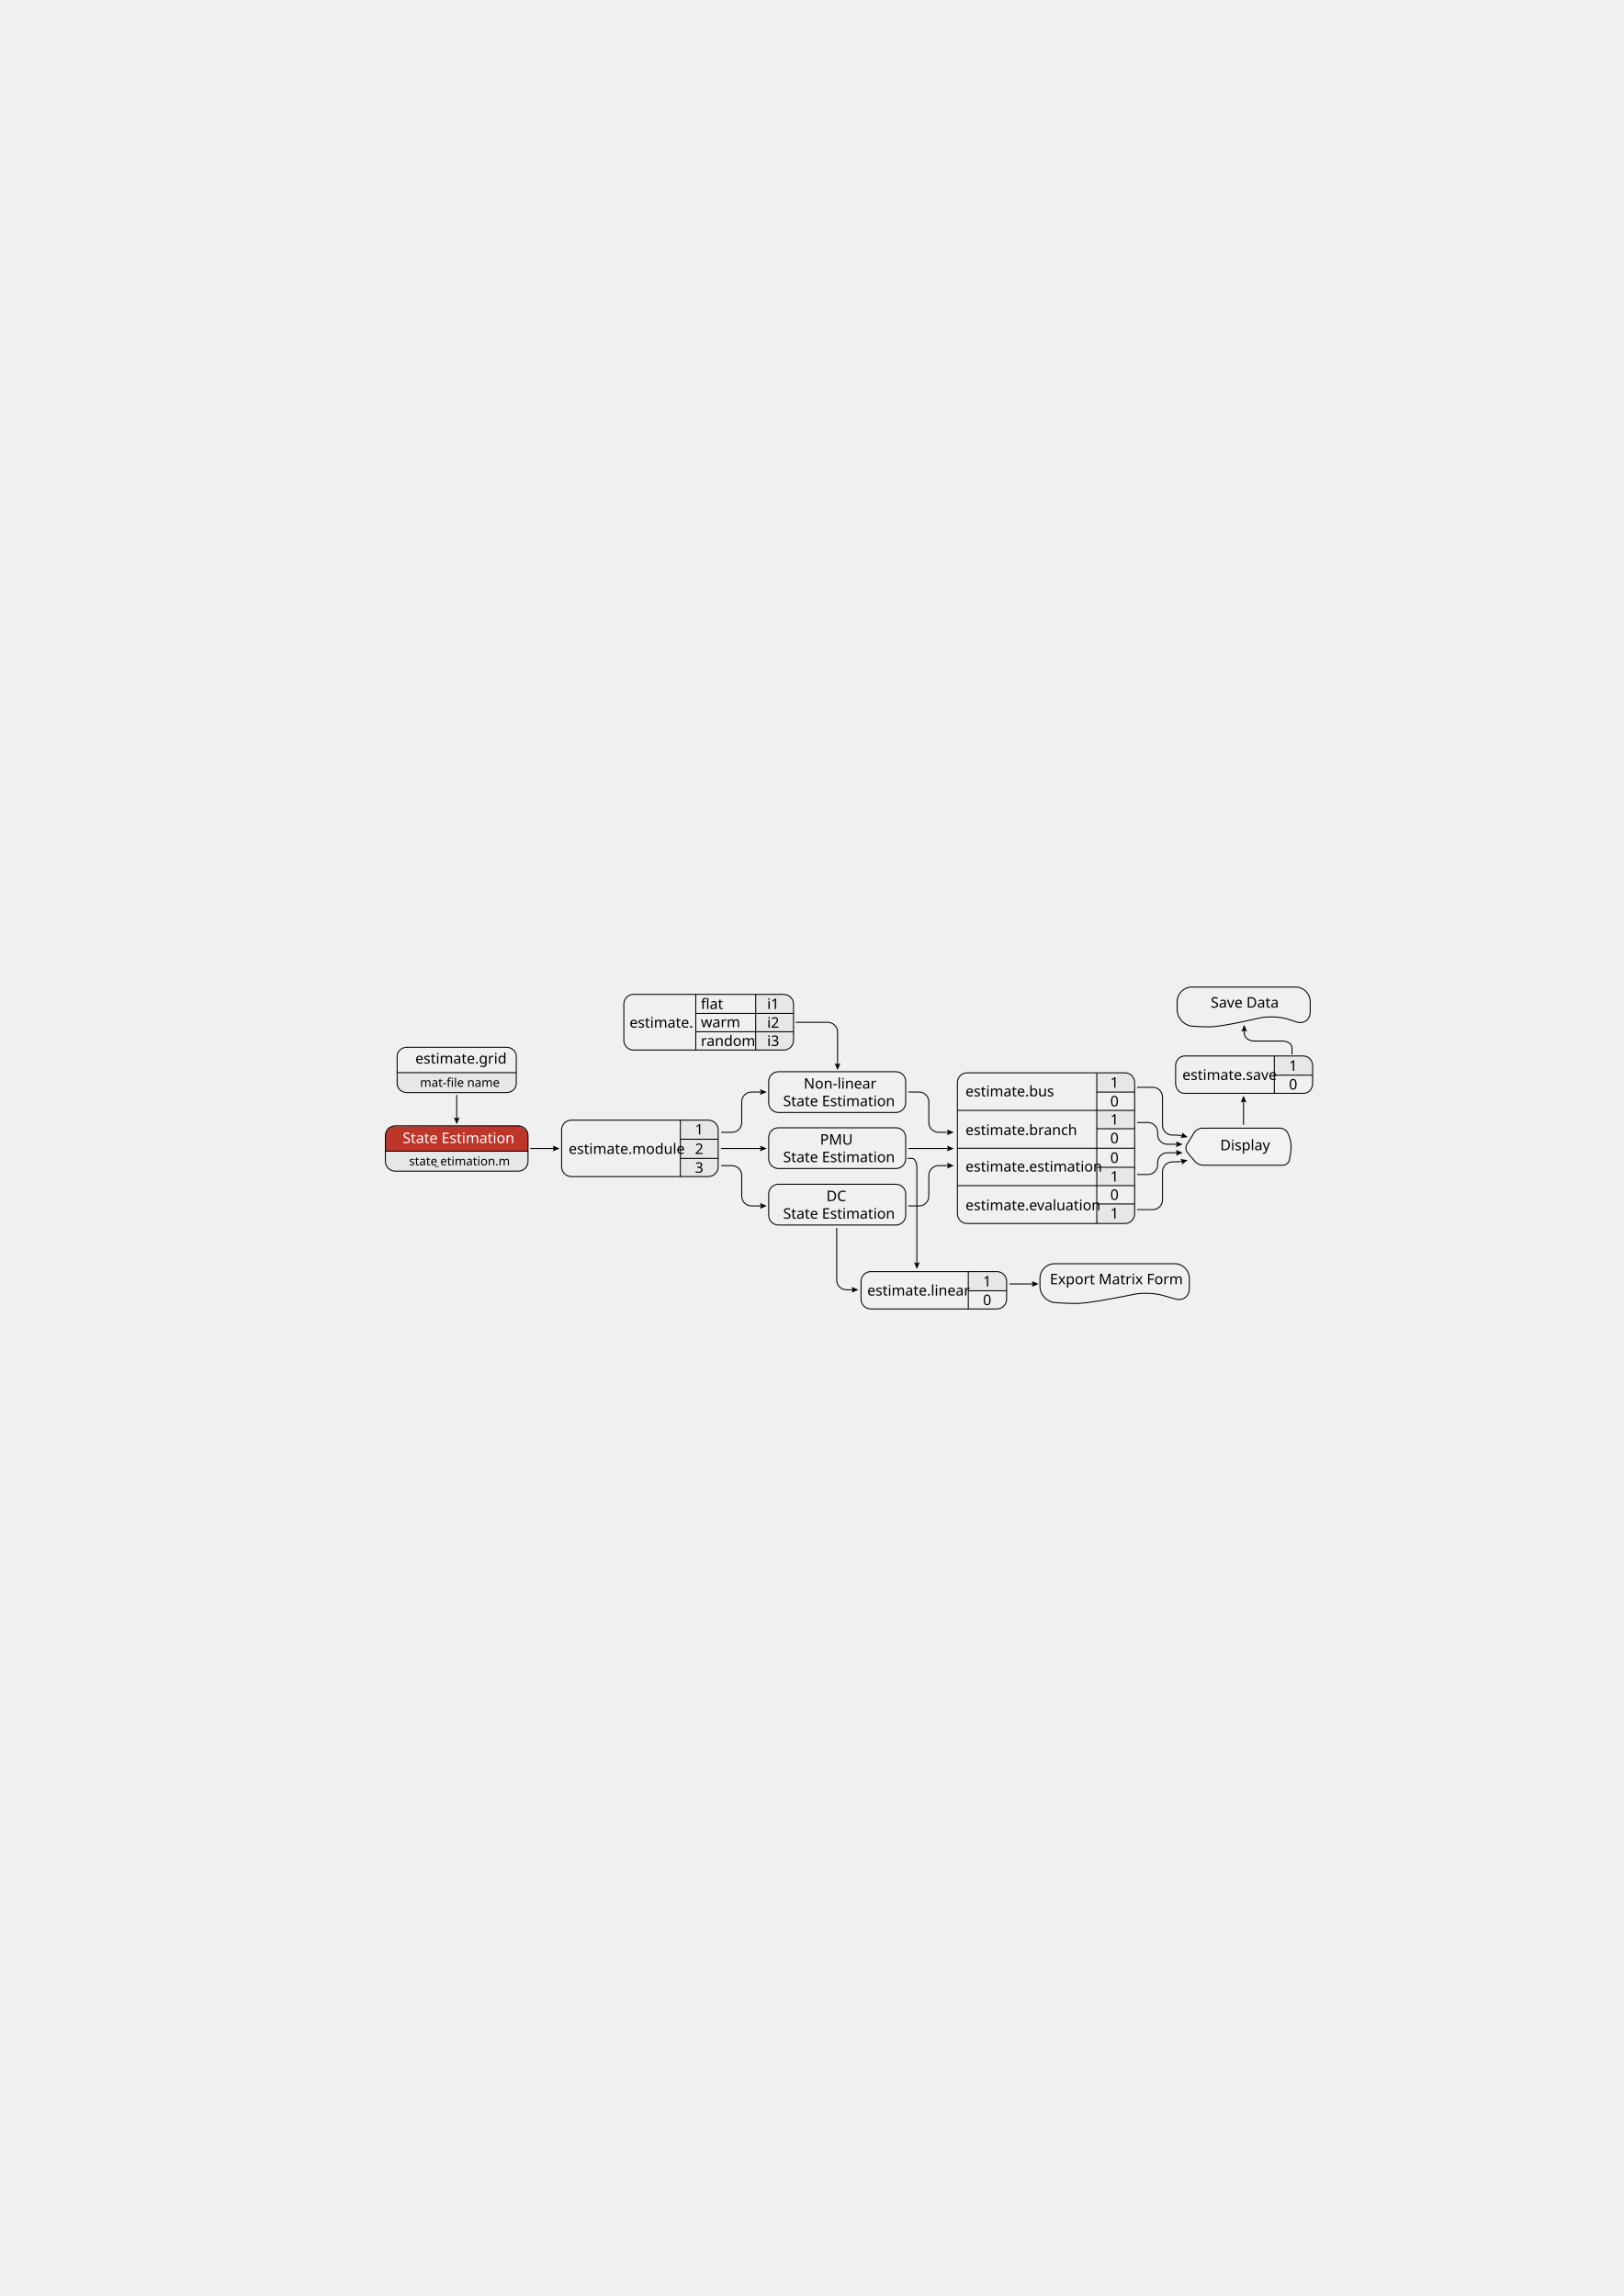
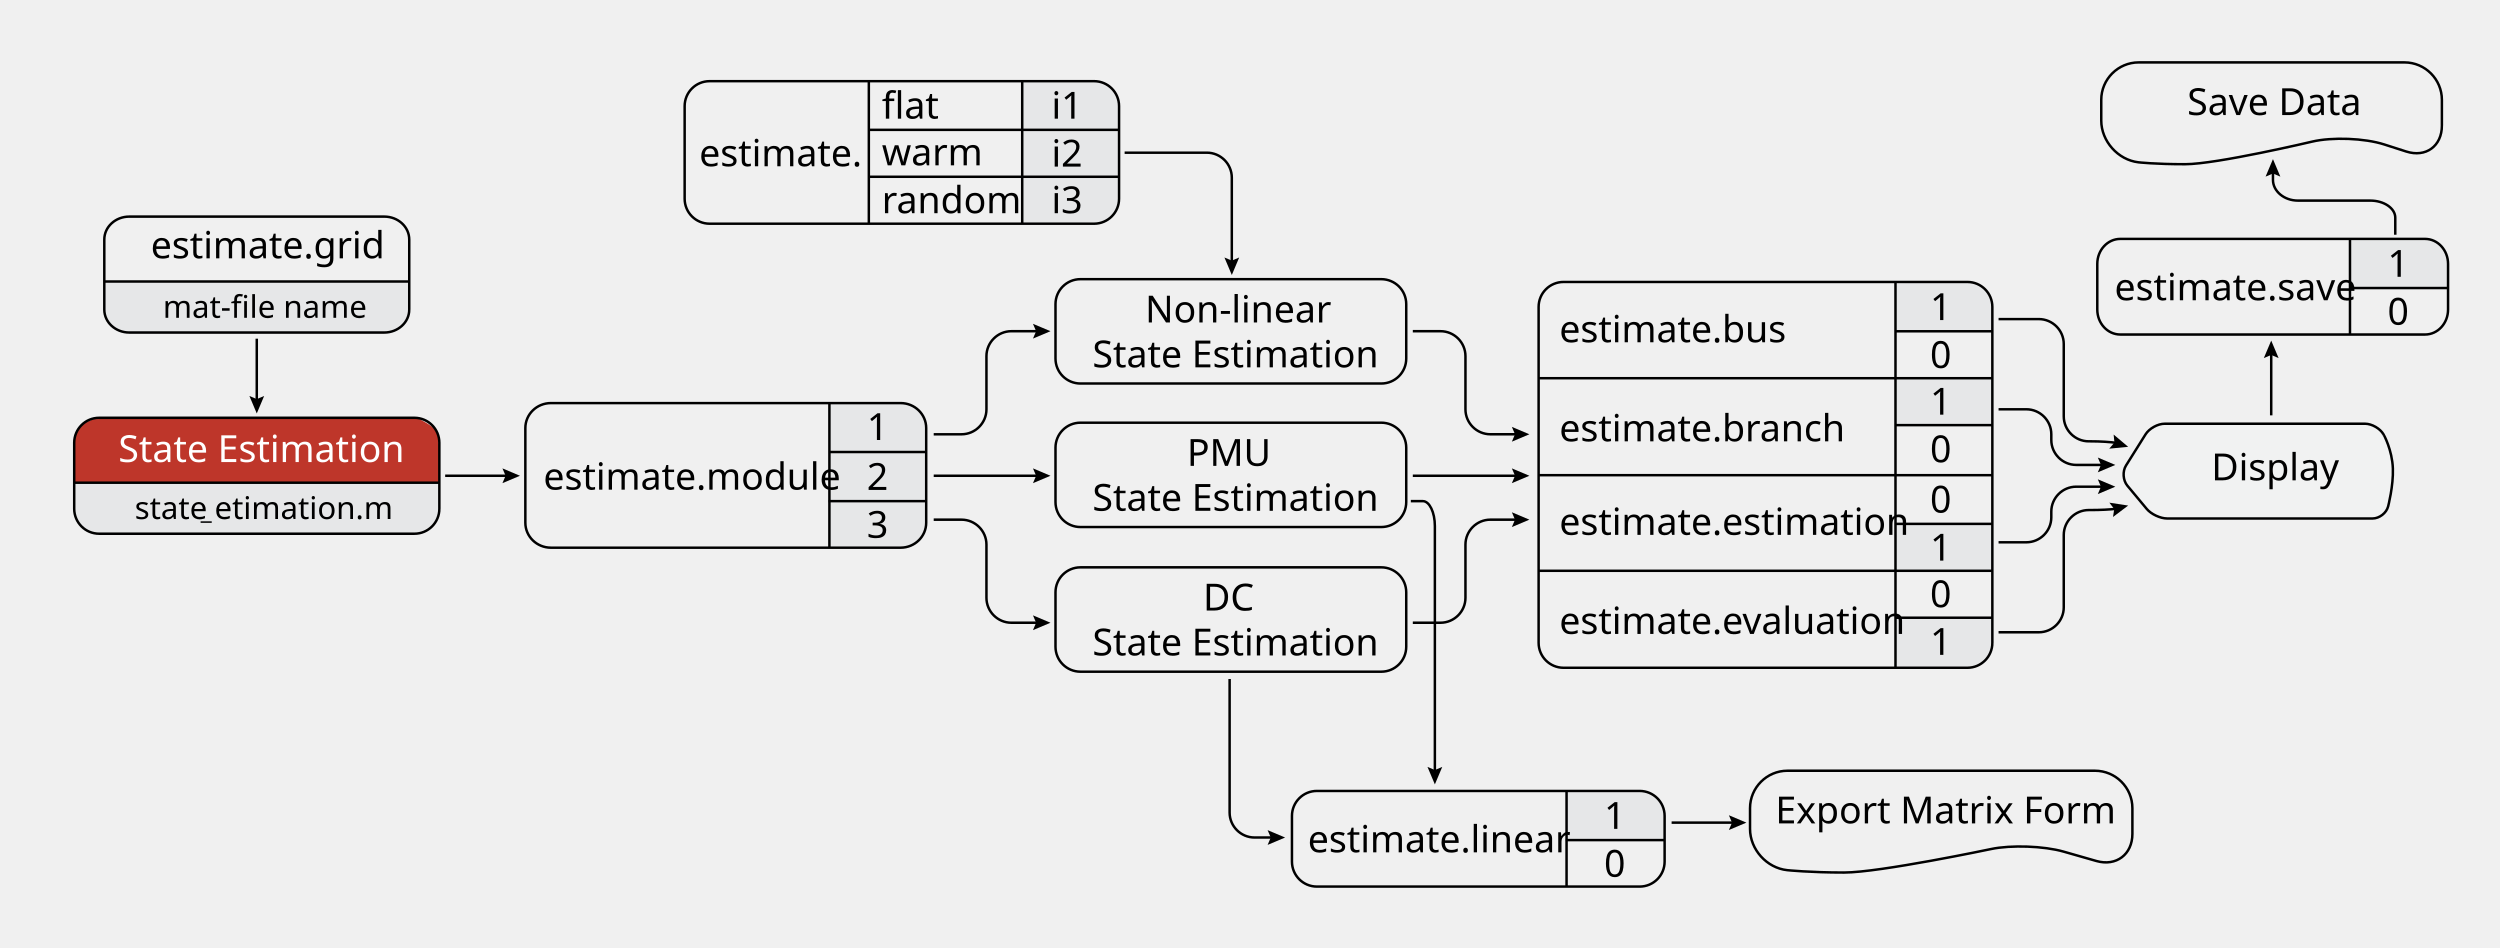
- <svg xmlns="http://www.w3.org/2000/svg" version="1.1" id="Layer_1" x="0px" y="0px" width="595.28px" height="841.89px" viewBox="0 0 595.28 841.89" enable-background="new 0 0 595.28 841.89" xml:space="preserve">
-   <path fill="#E6E7E8" d="M415.97,441.458h-13.869v7.13c0-0.001,3.189,0.106,6.607,0.111c5.306,0.01,4.539-0.421,6.111-0.949  c0.935-0.314,1.188-2.666,1.209-3.9C416.05,442.467,415.97,441.458,415.97,441.458z" />
-   <text transform="matrix(1 0 0 1 152.2554 389.9907)" font-family="'CMR10'" font-size="5.357">estimate.grid</text>
-   <path fill="#BE362A" d="M190.381,412.829l-46.271,0.179c0,0-1.614,0.54-1.913,0.961c-0.627,0.881-0.917,1.816-0.917,1.816v6.24  c0,0,32.685,0.131,52.314,0v-3.847c0,0-0.004-2.803-0.488-3.54C192.652,413.948,190.381,412.829,190.381,412.829z" />
-   <path fill="#E6E7E8" d="M190.157,429.43h-45.608l-2.49-1.271l-0.767-1.366v-4.661c0,0,32.67-0.105,52.29,0v4.84  c0,0-0.432,0.514-0.916,1.1C192.212,428.617,190.157,429.43,190.157,429.43z" />
-   <path fill="#FFFFFF" stroke="#000000" stroke-width="0.357" stroke-miterlimit="10" d="M141.292,422.123h52.29H141.292z" />
-   <text transform="matrix(1 0 0 1 147.6157 419.1646)" fill="#FFFFFF" font-family="'CMR10'" font-size="5.357">State Estimation</text>
-   <text transform="matrix(1 0 0 1 149.958 427.3242)">
+ <svg xmlns="http://www.w3.org/2000/svg" version="1.1" id="Layer_1" x="0px" y="0px" width="358px" height="135.667px" viewBox="0 0 358 135.667" enable-background="new 0 0 358 135.667" xml:space="preserve">
+   <path fill="#E6E7E8" d="M285.303,88.458h-13.869v7.13c0-0.001,3.189,0.106,6.607,0.111c5.306,0.01,4.539-0.421,6.111-0.949  c0.935-0.314,1.188-2.666,1.209-3.9C285.383,89.467,285.303,88.458,285.303,88.458z" />
+   <text transform="matrix(1 0 0 1 21.5884 36.9907)" font-family="'CMR10'" font-size="5.357">estimate.grid</text>
+   <path fill="#BE362A" d="M59.714,59.829l-46.271,0.179c0,0-1.614,0.54-1.913,0.961c-0.627,0.881-0.917,1.816-0.917,1.816v6.24  c0,0,32.685,0.131,52.314,0v-3.847c0,0-0.004-2.803-0.488-3.54C61.985,60.948,59.714,59.829,59.714,59.829z" />
+   <path fill="#E6E7E8" d="M59.49,76.43H13.882l-2.49-1.271l-0.767-1.366v-4.661c0,0,32.67-0.105,52.29,0v4.84  c0,0-0.432,0.514-0.916,1.1C61.545,75.617,59.49,76.43,59.49,76.43z" />
+   <path fill="#FFFFFF" stroke="#000000" stroke-width="0.357" stroke-miterlimit="10" d="M10.625,69.123h52.29H10.625z" />
+   <text transform="matrix(1 0 0 1 16.9487 66.1646)" fill="#FFFFFF" font-family="'CMR10'" font-size="5.357">State Estimation</text>
+   <text transform="matrix(1 0 0 1 19.291 74.3242)">
    <tspan x="0" y="0" font-family="'CMR10'" font-size="4.465">state</tspan>
    <tspan x="9.438" y="0" font-family="'ArialMT'" font-size="3.572">_</tspan>
    <tspan x="11.424" y="0" font-family="'CMR10'" font-size="4.465">etimation.m</tspan>
  </text>
  <g>
-     <line fill="#FFFFFF" x1="194.416" y1="421.129" x2="205.125" y2="421.129" />
-     <g>
-       <line fill="none" stroke="#000000" stroke-width="0.357" stroke-miterlimit="10" x1="194.416" y1="421.129" x2="203.42" y2="421.129" />
-       <g>
-         <polygon points="202.617,422.188 203.067,421.129 202.617,420.071 205.125,421.129    " />
-       </g>
-     </g>
-   </g>
-   <g>
-     <line fill="#FFFFFF" x1="167.437" y1="401.5" x2="167.437" y2="412.209" />
-     <g>
-       <line fill="none" stroke="#000000" stroke-width="0.357" stroke-miterlimit="10" x1="167.437" y1="401.5" x2="167.437" y2="410.504" />
-       <g>
-         <polygon points="166.379,409.701 167.437,410.151 168.495,409.701 167.437,412.209    " />
-       </g>
-     </g>
-   </g>
-   <path fill="#E6E7E8" d="M186.411,400.619h-38.087l-2.08-1.272l-0.641-1.365v-4.662c0,0,27.283-0.105,43.667,0v4.84  c0,0-0.36,0.514-0.765,1.098C188.127,399.807,186.411,400.619,186.411,400.619z" />
-   <path fill="#FFFFFF" stroke="#000000" stroke-width="0.357" stroke-miterlimit="10" d="M145.604,393.312h43.667H145.604z" />
-   <text transform="matrix(1 0 0 1 153.9956 398.5117)" font-family="'CMR10'" font-size="4.465">mat-file name</text>
-   <path fill="none" stroke="#000000" stroke-width="0.357" stroke-miterlimit="10" d="M189.271,397.337  c0,1.813-1.599,3.282-3.571,3.282h-36.524c-1.972,0-3.572-1.469-3.572-3.282v-10.038c0-1.813,1.6-3.282,3.572-3.282h36.524  c1.973,0,3.571,1.469,3.571,3.282V397.337z" />
-   <path fill="none" stroke="#000000" stroke-width="0.357" stroke-miterlimit="10" d="M193.583,425.858  c0,1.972-1.599,3.571-3.572,3.571h-45.146c-1.973,0-3.571-1.6-3.571-3.571V416.4c0-1.973,1.599-3.572,3.571-3.572h45.146  c1.973,0,3.572,1.599,3.572,3.572V425.858z" />
-   <path fill="#E6E7E8" d="M262.621,430.066c-0.412,0.693-2.172,1.363-2.172,1.363h-11.114v-20.566c0,0,6.72-0.335,11.367,0.024  c0.642,0.049,1.292,0.808,1.774,0.976c0.262,0.091,0.814,1.365,0.816,3.284c0.005,4.015,0.083,7.395,0.091,9.697  c0.006,1.807-0.172,1.807-0.143,3.006C263.26,428.646,263.216,429.064,262.621,430.066z" />
-   <line fill="#FFFFFF" stroke="#000000" stroke-width="0.357" stroke-miterlimit="10" x1="249.335" y1="424.762" x2="263.383" y2="424.762" />
-   <text transform="matrix(1 0 0 1 254.8027 423.1543)" font-family="'CMR10'" font-size="5.357">2</text>
-   <text transform="matrix(1 0 0 1 254.8027 430.0195)" font-family="'CMR10'" font-size="5.357">3</text>
-   <path fill="#FFFFFF" stroke="#000000" stroke-width="0.357" stroke-miterlimit="10" d="M249.438,410.713v20.716V410.713z" />
-   <text transform="matrix(1 0 0 1 208.4819 423.1182)" font-family="'CMR10'" font-size="5.357">estimate.module</text>
-   <line fill="#FFFFFF" stroke="#000000" stroke-width="0.357" stroke-miterlimit="10" x1="249.429" y1="417.728" x2="263.298" y2="417.728" />
-   <text transform="matrix(1 0 0 1 254.8027 416.0112)" font-family="'CMR10'" font-size="5.357">1</text>
-   <path fill="none" stroke="#000000" stroke-width="0.357" stroke-miterlimit="10" d="M263.298,427.857  c0,1.973-1.639,3.572-3.66,3.572h-50.082c-2.021,0-3.659-1.6-3.659-3.572v-13.564c0-1.973,1.638-3.571,3.659-3.571h50.082  c2.021,0,3.66,1.599,3.66,3.571V427.857z" />
-   <g>
-     <g>
-       <path fill="none" stroke="#000000" stroke-width="0.357" stroke-miterlimit="10" d="M279.391,400.428h-3.893    c-1.964,0-3.572,1.607-3.572,3.572v7.617c0,1.964-1.607,3.572-3.572,3.572h-3.98" />
-       <g>
-         <polygon points="278.588,399.37 279.038,400.428 278.588,401.486 281.096,400.428    " />
-       </g>
-     </g>
-   </g>
-   <g>
-     <g>
-       <path fill="none" stroke="#000000" stroke-width="0.357" stroke-miterlimit="10" d="M279.391,442.176h-3.893    c-1.964,0-3.572-1.607-3.572-3.571v-7.617c0-1.964-1.607-3.571-3.572-3.571h-3.98" />
-       <g>
-         <polygon points="278.588,441.117 279.038,442.176 278.588,443.234 281.096,442.176    " />
-       </g>
-     </g>
-   </g>
-   <text transform="matrix(1 0 0 1 294.6538 399.1768)">
+     <line fill="#FFFFFF" x1="63.749" y1="68.129" x2="74.458" y2="68.129" />
+     <g>
+       <line fill="none" stroke="#000000" stroke-width="0.357" stroke-miterlimit="10" x1="63.749" y1="68.129" x2="72.753" y2="68.129" />
+       <g>
+         <polygon points="71.95,69.188 72.4,68.129 71.95,67.071 74.458,68.129    " />
+       </g>
+     </g>
+   </g>
+   <g>
+     <line fill="#FFFFFF" x1="36.77" y1="48.5" x2="36.77" y2="59.209" />
+     <g>
+       <line fill="none" stroke="#000000" stroke-width="0.357" stroke-miterlimit="10" x1="36.77" y1="48.5" x2="36.77" y2="57.504" />
+       <g>
+         <polygon points="35.712,56.701 36.77,57.151 37.828,56.701 36.77,59.209    " />
+       </g>
+     </g>
+   </g>
+   <path fill="#E6E7E8" d="M55.744,47.619H17.657l-2.08-1.272l-0.641-1.365V40.32c0,0,27.283-0.105,43.667,0v4.84  c0,0-0.36,0.514-0.765,1.098C57.46,46.807,55.744,47.619,55.744,47.619z" />
+   <path fill="#FFFFFF" stroke="#000000" stroke-width="0.357" stroke-miterlimit="10" d="M14.937,40.312h43.667H14.937z" />
+   <text transform="matrix(1 0 0 1 23.3286 45.5117)" font-family="'CMR10'" font-size="4.465">mat-file name</text>
+   <path fill="none" stroke="#000000" stroke-width="0.357" stroke-miterlimit="10" d="M58.604,44.337  c0,1.813-1.599,3.282-3.571,3.282H18.508c-1.972,0-3.572-1.469-3.572-3.282V34.299c0-1.813,1.6-3.282,3.572-3.282h36.524  c1.973,0,3.571,1.469,3.571,3.282V44.337z" />
+   <path fill="none" stroke="#000000" stroke-width="0.357" stroke-miterlimit="10" d="M62.916,72.858  c0,1.972-1.599,3.571-3.572,3.571H14.197c-1.973,0-3.571-1.6-3.571-3.571V63.4c0-1.973,1.599-3.572,3.571-3.572h45.146  c1.973,0,3.572,1.599,3.572,3.572V72.858z" />
+   <path fill="#E6E7E8" d="M131.954,77.066c-0.412,0.693-2.172,1.363-2.172,1.363h-11.114V57.864c0,0,6.72-0.335,11.367,0.024  c0.642,0.049,1.292,0.808,1.774,0.976c0.262,0.091,0.814,1.365,0.816,3.284c0.005,4.015,0.083,7.395,0.091,9.697  c0.006,1.807-0.172,1.807-0.143,3.006C132.593,75.646,132.549,76.064,131.954,77.066z" />
+   <line fill="#FFFFFF" stroke="#000000" stroke-width="0.357" stroke-miterlimit="10" x1="118.668" y1="71.762" x2="132.716" y2="71.762" />
+   <text transform="matrix(1 0 0 1 124.1357 70.1543)" font-family="'CMR10'" font-size="5.357">2</text>
+   <text transform="matrix(1 0 0 1 124.1357 77.0195)" font-family="'CMR10'" font-size="5.357">3</text>
+   <path fill="#FFFFFF" stroke="#000000" stroke-width="0.357" stroke-miterlimit="10" d="M118.771,57.713V78.43V57.713z" />
+   <text transform="matrix(1 0 0 1 77.8149 70.1182)" font-family="'CMR10'" font-size="5.357">estimate.module</text>
+   <line fill="#FFFFFF" stroke="#000000" stroke-width="0.357" stroke-miterlimit="10" x1="118.762" y1="64.728" x2="132.631" y2="64.728" />
+   <text transform="matrix(1 0 0 1 124.1357 63.0112)" font-family="'CMR10'" font-size="5.357">1</text>
+   <path fill="none" stroke="#000000" stroke-width="0.357" stroke-miterlimit="10" d="M132.631,74.857  c0,1.973-1.639,3.572-3.66,3.572H78.889c-2.021,0-3.659-1.6-3.659-3.572V61.293c0-1.973,1.638-3.571,3.659-3.571h50.082  c2.021,0,3.66,1.599,3.66,3.571V74.857z" />
+   <g>
+     <g>
+       <path fill="none" stroke="#000000" stroke-width="0.357" stroke-miterlimit="10" d="M148.724,47.428h-3.893    c-1.964,0-3.572,1.607-3.572,3.572v7.617c0,1.964-1.607,3.572-3.572,3.572h-3.98" />
+       <g>
+         <polygon points="147.921,46.37 148.371,47.428 147.921,48.486 150.429,47.428    " />
+       </g>
+     </g>
+   </g>
+   <g>
+     <g>
+       <path fill="none" stroke="#000000" stroke-width="0.357" stroke-miterlimit="10" d="M148.724,89.176h-3.893    c-1.964,0-3.572-1.607-3.572-3.571v-7.617c0-1.964-1.607-3.571-3.572-3.571h-3.98" />
+       <g>
+         <polygon points="147.921,88.117 148.371,89.176 147.921,90.234 150.429,89.176    " />
+       </g>
+     </g>
+   </g>
+   <text transform="matrix(1 0 0 1 163.9868 46.1768)">
    <tspan x="0" y="0" font-family="'CMR10'" font-size="5.357">Non-linear</tspan>
    <tspan x="-7.548" y="6.429" font-family="'CMR10'" font-size="5.357">State Estimation</tspan>
  </text>
-   <path fill="none" stroke="#000000" stroke-width="0.357" stroke-miterlimit="10" d="M332.04,404.348  c0,1.973-1.599,3.572-3.571,3.572h-43.083c-1.973,0-3.572-1.599-3.572-3.572v-7.799c0-1.973,1.599-3.572,3.572-3.572h43.083  c1.973,0,3.571,1.599,3.571,3.572V404.348z" />
-   <text transform="matrix(1 0 0 1 300.6436 419.7139)">
+   <path fill="none" stroke="#000000" stroke-width="0.357" stroke-miterlimit="10" d="M201.373,51.348  c0,1.973-1.599,3.572-3.571,3.572h-43.083c-1.973,0-3.572-1.599-3.572-3.572v-7.799c0-1.973,1.599-3.572,3.572-3.572h43.083  c1.973,0,3.571,1.599,3.571,3.572V51.348z" />
+   <text transform="matrix(1 0 0 1 169.9766 66.7139)">
    <tspan x="0" y="0" font-family="'CMR10'" font-size="5.357">PMU</tspan>
    <tspan x="-13.538" y="6.429" font-family="'CMR10'" font-size="5.357">State Estimation</tspan>
  </text>
-   <path fill="none" stroke="#000000" stroke-width="0.357" stroke-miterlimit="10" d="M332.04,424.9c0,1.973-1.599,3.572-3.571,3.572  h-43.083c-1.973,0-3.572-1.6-3.572-3.572v-7.799c0-1.973,1.599-3.572,3.572-3.572h43.083c1.973,0,3.571,1.599,3.571,3.572V424.9z" />
-   <text transform="matrix(1 0 0 1 302.9492 440.4297)">
+   <path fill="none" stroke="#000000" stroke-width="0.357" stroke-miterlimit="10" d="M201.373,71.9c0,1.973-1.599,3.572-3.571,3.572  h-43.083c-1.973,0-3.572-1.6-3.572-3.572v-7.799c0-1.973,1.599-3.572,3.572-3.572h43.083c1.973,0,3.571,1.599,3.571,3.572V71.9z" />
+   <text transform="matrix(1 0 0 1 172.2827 87.4297)">
    <tspan x="0" y="0" font-family="'CMR10'" font-size="5.357">DC</tspan>
    <tspan x="-15.844" y="6.429" font-family="'CMR10'" font-size="5.357">State Estimation</tspan>
  </text>
-   <path fill="none" stroke="#000000" stroke-width="0.357" stroke-miterlimit="10" d="M332.04,445.615  c0,1.973-1.599,3.571-3.571,3.571h-43.083c-1.973,0-3.572-1.599-3.572-3.571v-7.801c0-1.973,1.599-3.571,3.572-3.571h43.083  c1.973,0,3.571,1.599,3.571,3.571V445.615z" />
-   <g>
-     <line fill="#FFFFFF" x1="264.375" y1="421.129" x2="281.097" y2="421.129" />
-     <g>
-       <line fill="none" stroke="#000000" stroke-width="0.357" stroke-miterlimit="10" x1="264.375" y1="421.129" x2="279.392" y2="421.129" />
-       <g>
-         <polygon points="278.589,422.188 279.039,421.129 278.589,420.071 281.097,421.129    " />
-       </g>
-     </g>
-   </g>
-   <g>
-     <text transform="matrix(1 0 0 1 256.9434 369.9893)" font-family="'CMR10'" font-size="5.357">flat</text>
-     <text transform="matrix(1 0 0 1 256.9429 376.6763)" font-family="'CMR10'" font-size="5.357">warm</text>
-     <text transform="matrix(1 0 0 1 256.9424 383.5342)" font-family="'CMR10'" font-size="5.357">random</text>
-     <path fill="#FFFFFF" stroke="#000000" stroke-width="0.357" stroke-miterlimit="10" d="M255.084,364.624v20.41V364.624z" />
-     <text transform="matrix(1 0 0 1 230.793 376.8101)" font-family="'CMR10'" font-size="5.357">estimate.</text>
-     <path fill="#E6E7E8" d="M290.404,383.303l-1.721,1.471l-5.141,0.26l-6.495,0.071v-20.483c0,0,3.208,0.044,6.495,0.076   c2.795,0.027,5.467-0.281,6.448,1.129c0.235,0.338,0.91,1.305,0.915,2.602c0.012,3.165,0.056,7.159,0.07,9.649   C290.995,382.141,290.404,383.303,290.404,383.303z" />
-     <path fill="#FFFFFF" stroke="#000000" stroke-width="0.357" stroke-miterlimit="10" d="M277.047,364.643v20.391V364.643z" />
-     <line fill="#FFFFFF" stroke="#000000" stroke-width="0.357" stroke-miterlimit="10" x1="255.083" y1="378.314" x2="290.916" y2="378.314" />
-     <line fill="#FFFFFF" stroke="#000000" stroke-width="0.357" stroke-miterlimit="10" x1="255.083" y1="371.594" x2="290.916" y2="371.594" />
-     <text transform="matrix(1 0 0 1 281.2441 369.9893)" font-family="'CMR10'" font-size="5.357">i1</text>
-     <text transform="matrix(1 0 0 1 281.2441 376.854)" font-family="'CMR10'" font-size="5.357">i2</text>
-     <text transform="matrix(1 0 0 1 281.2441 383.5342)" font-family="'CMR10'" font-size="5.357">i3</text>
-     <path fill="none" stroke="#000000" stroke-width="0.357" stroke-miterlimit="10" d="M290.916,381.462   c0,1.973-1.599,3.572-3.571,3.572h-55.066c-1.972,0-3.571-1.599-3.571-3.572v-13.269c0-1.972,1.599-3.571,3.571-3.571h55.066   c1.972,0,3.571,1.599,3.571,3.571V381.462z" />
-   </g>
-   <g>
-     <g>
-       <path fill="none" stroke="#000000" stroke-width="0.357" stroke-miterlimit="10" d="M291.714,374.864h11.776    c1.965,0,3.572,1.607,3.572,3.572v12.237" />
-       <g>
-         <polygon points="306.004,389.871 307.063,390.32 308.12,389.871 307.063,392.379    " />
-       </g>
-     </g>
-   </g>
-   <g>
-     <g>
-       <path fill="none" stroke="#000000" stroke-width="0.357" stroke-miterlimit="10" d="M347.969,415.188h-3.878    c-1.964,0-3.571-1.607-3.571-3.572V404c0-1.964-1.607-3.572-3.571-3.572h-3.968" />
-       <g>
-         <polygon points="347.167,414.13 347.616,415.188 347.167,416.247 349.675,415.188    " />
-       </g>
-     </g>
-   </g>
-   <g>
-     <g>
-       <path fill="none" stroke="#000000" stroke-width="0.357" stroke-miterlimit="10" d="M347.969,427.416h-3.878    c-1.964,0-3.571,1.607-3.571,3.571v7.617c0,1.964-1.607,3.571-3.571,3.571h-3.968" />
-       <g>
-         <polygon points="347.167,426.357 347.616,427.416 347.167,428.475 349.675,427.416    " />
-       </g>
-     </g>
-   </g>
-   <g>
-     <line fill="#FFFFFF" x1="332.981" y1="421.129" x2="349.675" y2="421.129" />
-     <g>
-       <line fill="none" stroke="#000000" stroke-width="0.357" stroke-miterlimit="10" x1="332.981" y1="421.129" x2="347.969" y2="421.129" />
-       <g>
-         <polygon points="347.167,422.188 347.616,421.129 347.167,420.071 349.675,421.129    " />
-       </g>
-     </g>
-   </g>
-   <path fill="#E6E7E8" d="M415.972,407.159h-13.871v6.772c0,0,3.469,0.066,7.053,0c1.904-0.036,6.809-0.053,6.809-0.053  s0.047-3.094,0.066-4.328C416.05,408.168,415.972,407.159,415.972,407.159z" />
-   <path fill="#E6E7E8" d="M415.97,400.439h-13.869v-6.772c0,0,3.189-0.285,6.607-0.291c5.306-0.009,4.182,0.243,5.754,0.771  c0.936,0.314,1.546,2.667,1.566,3.901C416.05,399.429,415.97,400.439,415.97,400.439z" />
-   <path fill="#FFFFFF" stroke="#000000" stroke-width="0.357" stroke-miterlimit="10" d="M402.101,393.487v27.559V393.487z" />
-   <line fill="#FFFFFF" stroke="#000000" stroke-width="0.357" stroke-miterlimit="10" x1="350.997" y1="407.159" x2="415.97" y2="407.159" />
-   <line fill="#FFFFFF" stroke="#000000" stroke-width="0.357" stroke-miterlimit="10" x1="402.101" y1="400.439" x2="415.97" y2="400.439" />
-   <line fill="none" stroke="#000000" stroke-width="0.357" stroke-miterlimit="10" x1="402.101" y1="413.878" x2="415.97" y2="413.878" />
-   <text transform="matrix(1 0 0 1 353.9629 416.1982)" font-family="'CMR10'" font-size="5.357">estimate.branch</text>
-   <text transform="matrix(1 0 0 1 353.9629 402.0137)" font-family="'CMR10'" font-size="5.357">estimate.bus</text>
-   <text transform="matrix(1 0 0 1 407.0508 398.834)" font-family="'CMR10'" font-size="5.357">1</text>
-   <text transform="matrix(1 0 0 1 407.0508 405.6997)" font-family="'CMR10'" font-size="5.357">0</text>
-   <text transform="matrix(1 0 0 1 407.0508 412.3794)" font-family="'CMR10'" font-size="5.357">1</text>
-   <text transform="matrix(1 0 0 1 407.0508 419.2026)" font-family="'CMR10'" font-size="5.357">0</text>
-   <path fill="#E6E7E8" d="M415.97,434.809h-13.869v-6.971h13.869c0,0,0.038,3.346,0.059,4.58  C416.05,433.801,415.97,434.809,415.97,434.809z" />
-   <path fill="#FFFFFF" stroke="#000000" stroke-width="0.357" stroke-miterlimit="10" d="M402.101,421.046v27.579V421.046z" />
-   <line fill="#FFFFFF" stroke="#000000" stroke-width="0.357" stroke-miterlimit="10" x1="350.997" y1="434.738" x2="415.97" y2="434.738" />
-   <line fill="#FFFFFF" stroke="#000000" stroke-width="0.357" stroke-miterlimit="10" x1="402.101" y1="428.02" x2="415.97" y2="428.02" />
-   <line fill="none" stroke="#000000" stroke-width="0.357" stroke-miterlimit="10" x1="402.101" y1="441.458" x2="415.97" y2="441.458" />
-   <text transform="matrix(1 0 0 1 353.9619 443.7773)" font-family="'CMR10'" font-size="5.357">estimate.evaluation</text>
-   <text transform="matrix(1 0 0 1 353.9619 429.5938)" font-family="'CMR10'" font-size="5.357">estimate.estimation</text>
-   <text transform="matrix(1 0 0 1 407.0508 426.4141)" font-family="'CMR10'" font-size="5.357">0</text>
-   <text transform="matrix(1 0 0 1 407.0508 433.2793)" font-family="'CMR10'" font-size="5.357">1</text>
-   <text transform="matrix(1 0 0 1 407.0508 439.959)" font-family="'CMR10'" font-size="5.357">0</text>
-   <text transform="matrix(1 0 0 1 407.0508 446.7813)" font-family="'CMR10'" font-size="5.357">1</text>
-   <line fill="#FFFFFF" stroke="#000000" stroke-width="0.357" stroke-miterlimit="10" x1="350.997" y1="421.046" x2="415.97" y2="421.046" />
-   <g>
-     <path fill="none" stroke="#000000" stroke-width="0.357" stroke-miterlimit="10" d="M480.347,370.979   c0,2.947-2.296,4.621-5.102,3.721l-3.164-1.016c-2.806-0.9-7.447-1.082-10.315-0.404c0,0-13.669,3.233-18.192,3.235   c-4.333,0.001-6.687-0.273-6.687-0.273c-2.927-0.341-5.321-3.031-5.321-5.978v-2.971c0-2.947,2.411-5.357,5.357-5.357h38.066   c2.946,0,5.357,2.411,5.357,5.357V370.979z" />
-   </g>
-   <g>
-     <path fill="#F1F2F2" d="M473.327,420.103c0.091,2.446-0.68,5.416-0.68,5.416c-0.246,0.95-1.252,1.729-2.234,1.729h-29.406   c-0.982,0-2.301-0.617-2.93-1.372l-2.772-3.328c-0.629-0.755-0.717-2.053-0.194-2.885l2.805-4.473   c0.522-0.832,1.753-1.513,2.735-1.513h28.69c0.982,0,2.182,0.7,2.665,1.555C472.006,415.231,473.229,417.396,473.327,420.103z" />
-     <path fill="none" stroke="#000000" stroke-width="0.357" stroke-miterlimit="10" d="M473.327,420.103   c0.091,2.446-0.68,5.416-0.68,5.416c-0.246,0.95-1.252,1.729-2.234,1.729h-29.406c-0.982,0-2.301-0.617-2.93-1.372l-2.772-3.328   c-0.629-0.755-0.717-2.053-0.194-2.885l2.805-4.473c0.522-0.832,1.753-1.513,2.735-1.513h28.69c0.982,0,2.182,0.7,2.665,1.555   C472.006,415.231,473.229,417.396,473.327,420.103z" />
-   </g>
-   <g>
-     <g>
-       <path fill="none" stroke="#000000" stroke-width="0.357" stroke-miterlimit="10" d="M431.877,419.577h-3.893    c-1.964,0-3.571-1.607-3.571-3.572v-0.822c0-1.964-1.607-3.572-3.571-3.572h-3.98" />
-       <g>
-         <polygon points="431.075,418.519 431.524,419.577 431.075,420.635 433.583,419.577    " />
-       </g>
-     </g>
-   </g>
-   <g>
-     <g>
-       <path fill="none" stroke="#000000" stroke-width="0.357" stroke-miterlimit="10" d="M431.877,422.693h-3.893    c-1.964,0-3.571,1.607-3.571,3.571v0.821c0,1.964-1.607,3.571-3.571,3.571h-3.98" />
-       <g>
-         <polygon points="431.075,421.635 431.524,422.693 431.075,423.752 433.583,422.693    " />
-       </g>
-     </g>
-   </g>
-   <text transform="matrix(1 0 0 1 447.3379 421.7837)" font-family="'CMR10'" font-size="5.357">Display</text>
-   <path fill="#E6E7E8" d="M479.235,387.557c-0.411-0.223-0.683-0.111-0.683-0.111h-11.471v6.613c0,0,7.257,0.108,11.902-0.008  c0.644-0.016,1.761,0.106,2.243,0.052c0.262-0.029-0.182-0.808-0.01-1.422c0.272-0.968-0.249-2.291-0.241-3.031  c0.007-0.581-0.357-0.997-0.696-1.318C480.022,388.09,479.831,387.879,479.235,387.557z" />
-   <line fill="#FFFFFF" stroke="#000000" stroke-width="0.357" stroke-miterlimit="10" x1="467.082" y1="394.246" x2="481.228" y2="394.246" />
-   <text transform="matrix(1 0 0 1 472.5566 392.6411)" font-family="'CMR10'" font-size="5.357">1</text>
-   <text transform="matrix(1 0 0 1 472.5566 399.5068)" font-family="'CMR10'" font-size="5.357">0</text>
-   <path fill="#FFFFFF" stroke="#000000" stroke-width="0.357" stroke-miterlimit="10" d="M467.185,387.209v13.694V387.209z" />
-   <text transform="matrix(1 0 0 1 433.4658 395.9976)" font-family="'CMR10'" font-size="5.357">estimate.save</text>
-   <path fill="none" stroke="#000000" stroke-width="0.357" stroke-miterlimit="10" d="M481.228,397.332  c0,1.973-1.473,3.572-3.291,3.572h-43.648c-1.817,0-3.291-1.599-3.291-3.572v-6.548c0-1.972,1.474-3.572,3.291-3.572h43.648  c1.818,0,3.291,1.6,3.291,3.572V397.332z" />
-   <g>
-     <line fill="#FFFFFF" x1="455.905" y1="412.479" x2="455.905" y2="401.77" />
-     <g>
-       <line fill="none" stroke="#000000" stroke-width="0.357" stroke-miterlimit="10" x1="455.905" y1="412.479" x2="455.905" y2="403.475" />
-       <g>
-         <polygon points="456.964,404.278 455.905,403.828 454.847,404.278 455.905,401.77    " />
-       </g>
-     </g>
-   </g>
-   <text transform="matrix(1 0 0 1 443.877 369.4761)" font-family="'CMR10'" font-size="5.357">Save Data</text>
-   <g>
-     <g>
-       <path fill="none" stroke="#000000" stroke-width="0.357" stroke-miterlimit="10" d="M456.155,377.491c0,0.384,0,0.813,0,1.265    c0,1.633,1.607,2.97,3.571,2.97l10.373,0c1.964,0,3.571,1.101,3.571,2.446c0,1.345,0,2.445,0,2.445" />
-       <g>
-         <polygon points="455.097,378.294 456.155,377.845 457.214,378.294 456.155,375.786    " />
-       </g>
-     </g>
-   </g>
-   <g>
-     <g>
-       <path fill="none" stroke="#000000" stroke-width="0.357" stroke-miterlimit="10" d="M416.861,398.693h5.765    c1.964,0,3.571,1.607,3.571,3.572v10.36c0,1.964,1.607,3.572,3.571,3.572h0.243c1.444,0,2.919,0.096,3.799,0.232" />
-       <g>
-         <polygon points="432.712,417.25 433.455,416.373 433.34,415.229 435.421,416.983    " />
-       </g>
-     </g>
-   </g>
-   <g>
-     <g>
-       <path fill="none" stroke="#000000" stroke-width="0.357" stroke-miterlimit="10" d="M416.861,443.542h5.765    c1.964,0,3.571-1.607,3.571-3.571v-10.36c0-1.964,1.607-3.571,3.571-3.571h0.243c1.428,0,2.886-0.076,3.77-0.187" />
-       <g>
-         <polygon points="433.248,427.034 433.425,425.898 432.729,424.982 435.421,425.395    " />
-       </g>
-     </g>
-   </g>
-   <path fill="none" stroke="#000000" stroke-width="0.357" stroke-miterlimit="10" d="M415.973,445.054  c0,1.974-1.599,3.571-3.571,3.571h-57.834c-1.972,0-3.57-1.598-3.57-3.571v-48.107c0-1.972,1.599-3.571,3.57-3.571h57.834  c1.973,0,3.571,1.599,3.571,3.571V445.054z" />
-   <g>
-     <g>
-       <path fill="none" stroke="#000000" stroke-width="0.357" stroke-miterlimit="10" d="M336.14,463.62v-35.287    c0-1.964-0.774-3.571-1.721-3.571c-0.947,0-1.722,0-1.722,0" />
-       <g>
-         <polygon points="337.198,462.818 336.14,463.268 335.081,462.818 336.14,465.326    " />
-       </g>
-     </g>
-   </g>
-   <g>
-     <g>
-       <path fill="none" stroke="#000000" stroke-width="0.357" stroke-miterlimit="10" d="M306.748,450.234v19.127    c0,1.964,1.607,3.571,3.572,3.571h2.671" />
-       <g>
-         <polygon points="312.189,473.99 312.639,472.933 312.189,471.875 314.697,472.933    " />
-       </g>
-     </g>
-   </g>
-   <path fill="#E6E7E8" d="M367.048,466.611c-0.41-0.223-0.682-0.111-0.682-0.111h-11.471v6.613c0,0,7.256,0.107,11.902-0.008  c0.643-0.016,1.761,0.105,2.242,0.053c0.262-0.029-0.182-0.809-0.009-1.424c0.272-0.967-0.249-2.29-0.241-3.03  c0.006-0.581-0.357-0.997-0.697-1.317C367.836,467.145,367.645,466.934,367.048,466.611z" />
-   <line fill="#FFFFFF" stroke="#000000" stroke-width="0.357" stroke-miterlimit="10" x1="354.896" y1="473.301" x2="369.04" y2="473.301" />
-   <text transform="matrix(1 0 0 1 360.3701 471.6953)" font-family="'CMR10'" font-size="5.357">1</text>
-   <text transform="matrix(1 0 0 1 360.3701 478.5605)" font-family="'CMR10'" font-size="5.357">0</text>
-   <path fill="#FFFFFF" stroke="#000000" stroke-width="0.357" stroke-miterlimit="10" d="M354.998,466.264v13.695V466.264z" />
-   <text transform="matrix(1 0 0 1 317.9434 475.0518)" font-family="'CMR10'" font-size="5.357">estimate.linear</text>
-   <path fill="none" stroke="#000000" stroke-width="0.357" stroke-miterlimit="10" d="M369.04,476.386c0,1.974-1.6,3.573-3.572,3.573  h-46.223c-1.972,0-3.57-1.6-3.57-3.573v-6.55c0-1.973,1.599-3.572,3.57-3.572h46.223c1.973,0,3.572,1.6,3.572,3.572V476.386z" />
-   <g>
-     <line fill="#FFFFFF" x1="370.042" y1="470.8" x2="380.751" y2="470.8" />
-     <g>
-       <line fill="none" stroke="#000000" stroke-width="0.357" stroke-miterlimit="10" x1="370.042" y1="470.8" x2="379.045" y2="470.8" />
-       <g>
-         <polygon points="378.243,471.857 378.692,470.8 378.243,469.742 380.751,470.8    " />
-       </g>
-     </g>
-   </g>
-   <g>
-     <path fill="none" stroke="#000000" stroke-width="0.357" stroke-miterlimit="10" d="M436.026,472.412   c0,2.946-2.318,4.694-5.151,3.885l-4.701-1.345c-2.833-0.81-7.511-0.976-10.394-0.368c0,0-15.953,3.361-21.032,3.363   c-4.862,0.002-8.148-0.339-8.148-0.339c-2.931-0.305-5.329-2.965-5.329-5.911v-2.971c0-2.946,2.411-5.357,5.357-5.357h44.041   c2.946,0,5.357,2.411,5.357,5.357V472.412z" />
-   </g>
-   <text transform="matrix(1 0 0 1 384.9063 470.9063)" font-family="'CMR10'" font-size="5.357">Export Matrix Form</text>
+   <path fill="none" stroke="#000000" stroke-width="0.357" stroke-miterlimit="10" d="M201.373,92.615  c0,1.973-1.599,3.571-3.571,3.571h-43.083c-1.973,0-3.572-1.599-3.572-3.571v-7.801c0-1.973,1.599-3.571,3.572-3.571h43.083  c1.973,0,3.571,1.599,3.571,3.571V92.615z" />
+   <g>
+     <line fill="#FFFFFF" x1="133.708" y1="68.129" x2="150.43" y2="68.129" />
+     <g>
+       <line fill="none" stroke="#000000" stroke-width="0.357" stroke-miterlimit="10" x1="133.708" y1="68.129" x2="148.725" y2="68.129" />
+       <g>
+         <polygon points="147.922,69.188 148.372,68.129 147.922,67.071 150.43,68.129    " />
+       </g>
+     </g>
+   </g>
+   <g>
+     <text transform="matrix(1 0 0 1 126.2764 16.9893)" font-family="'CMR10'" font-size="5.357">flat</text>
+     <text transform="matrix(1 0 0 1 126.2759 23.6763)" font-family="'CMR10'" font-size="5.357">warm</text>
+     <text transform="matrix(1 0 0 1 126.2754 30.5342)" font-family="'CMR10'" font-size="5.357">random</text>
+     <path fill="#FFFFFF" stroke="#000000" stroke-width="0.357" stroke-miterlimit="10" d="M124.417,11.624v20.41V11.624z" />
+     <text transform="matrix(1 0 0 1 100.126 23.8101)" font-family="'CMR10'" font-size="5.357">estimate.</text>
+     <path fill="#E6E7E8" d="M159.737,30.303l-1.721,1.471l-5.141,0.26l-6.495,0.071V11.623c0,0,3.208,0.044,6.495,0.076   c2.795,0.027,5.467-0.281,6.448,1.129c0.235,0.338,0.91,1.305,0.915,2.602c0.012,3.165,0.056,7.159,0.07,9.649   C160.328,29.141,159.737,30.303,159.737,30.303z" />
+     <path fill="#FFFFFF" stroke="#000000" stroke-width="0.357" stroke-miterlimit="10" d="M146.38,11.643v20.391V11.643z" />
+     <line fill="#FFFFFF" stroke="#000000" stroke-width="0.357" stroke-miterlimit="10" x1="124.417" y1="25.314" x2="160.249" y2="25.314" />
+     <line fill="#FFFFFF" stroke="#000000" stroke-width="0.357" stroke-miterlimit="10" x1="124.417" y1="18.594" x2="160.249" y2="18.594" />
+     <text transform="matrix(1 0 0 1 150.5771 16.9893)" font-family="'CMR10'" font-size="5.357">i1</text>
+     <text transform="matrix(1 0 0 1 150.5771 23.854)" font-family="'CMR10'" font-size="5.357">i2</text>
+     <text transform="matrix(1 0 0 1 150.5771 30.5342)" font-family="'CMR10'" font-size="5.357">i3</text>
+     <path fill="none" stroke="#000000" stroke-width="0.357" stroke-miterlimit="10" d="M160.249,28.462   c0,1.973-1.599,3.572-3.571,3.572h-55.066c-1.972,0-3.571-1.599-3.571-3.572V15.194c0-1.972,1.599-3.571,3.571-3.571h55.066   c1.972,0,3.571,1.599,3.571,3.571V28.462z" />
+   </g>
+   <g>
+     <g>
+       <path fill="none" stroke="#000000" stroke-width="0.357" stroke-miterlimit="10" d="M161.047,21.864h11.776    c1.965,0,3.572,1.607,3.572,3.572v12.237" />
+       <g>
+         <polygon points="175.337,36.871 176.396,37.32 177.453,36.871 176.396,39.379    " />
+       </g>
+     </g>
+   </g>
+   <g>
+     <g>
+       <path fill="none" stroke="#000000" stroke-width="0.357" stroke-miterlimit="10" d="M217.302,62.188h-3.878    c-1.964,0-3.571-1.607-3.571-3.572V51c0-1.964-1.607-3.572-3.571-3.572h-3.968" />
+       <g>
+         <polygon points="216.5,61.13 216.949,62.188 216.5,63.247 219.008,62.188    " />
+       </g>
+     </g>
+   </g>
+   <g>
+     <g>
+       <path fill="none" stroke="#000000" stroke-width="0.357" stroke-miterlimit="10" d="M217.302,74.416h-3.878    c-1.964,0-3.571,1.607-3.571,3.571v7.617c0,1.964-1.607,3.571-3.571,3.571h-3.968" />
+       <g>
+         <polygon points="216.5,73.357 216.949,74.416 216.5,75.475 219.008,74.416    " />
+       </g>
+     </g>
+   </g>
+   <g>
+     <line fill="#FFFFFF" x1="202.314" y1="68.129" x2="219.008" y2="68.129" />
+     <g>
+       <line fill="none" stroke="#000000" stroke-width="0.357" stroke-miterlimit="10" x1="202.314" y1="68.129" x2="217.302" y2="68.129" />
+       <g>
+         <polygon points="216.5,69.188 216.949,68.129 216.5,67.071 219.008,68.129    " />
+       </g>
+     </g>
+   </g>
+   <path fill="#E6E7E8" d="M285.305,54.159h-13.871v6.772c0,0,3.469,0.066,7.053,0c1.904-0.036,6.809-0.053,6.809-0.053  s0.047-3.094,0.066-4.328C285.383,55.168,285.305,54.159,285.305,54.159z" />
+   <path fill="#E6E7E8" d="M285.303,47.439h-13.869v-6.772c0,0,3.189-0.285,6.607-0.291c5.306-0.009,4.182,0.243,5.754,0.771  c0.936,0.314,1.546,2.667,1.566,3.901C285.383,46.429,285.303,47.439,285.303,47.439z" />
+   <path fill="#FFFFFF" stroke="#000000" stroke-width="0.357" stroke-miterlimit="10" d="M271.434,40.487v27.559V40.487z" />
+   <line fill="#FFFFFF" stroke="#000000" stroke-width="0.357" stroke-miterlimit="10" x1="220.33" y1="54.159" x2="285.303" y2="54.159" />
+   <line fill="#FFFFFF" stroke="#000000" stroke-width="0.357" stroke-miterlimit="10" x1="271.434" y1="47.439" x2="285.303" y2="47.439" />
+   <line fill="none" stroke="#000000" stroke-width="0.357" stroke-miterlimit="10" x1="271.434" y1="60.878" x2="285.303" y2="60.878" />
+   <text transform="matrix(1 0 0 1 223.2959 63.1982)" font-family="'CMR10'" font-size="5.357">estimate.branch</text>
+   <text transform="matrix(1 0 0 1 223.2959 49.0137)" font-family="'CMR10'" font-size="5.357">estimate.bus</text>
+   <text transform="matrix(1 0 0 1 276.3838 45.834)" font-family="'CMR10'" font-size="5.357">1</text>
+   <text transform="matrix(1 0 0 1 276.3838 52.6997)" font-family="'CMR10'" font-size="5.357">0</text>
+   <text transform="matrix(1 0 0 1 276.3838 59.3794)" font-family="'CMR10'" font-size="5.357">1</text>
+   <text transform="matrix(1 0 0 1 276.3838 66.2026)" font-family="'CMR10'" font-size="5.357">0</text>
+   <path fill="#E6E7E8" d="M285.303,81.809h-13.869v-6.971h13.869c0,0,0.038,3.346,0.059,4.58  C285.383,80.801,285.303,81.809,285.303,81.809z" />
+   <path fill="#FFFFFF" stroke="#000000" stroke-width="0.357" stroke-miterlimit="10" d="M271.434,68.046v27.579V68.046z" />
+   <line fill="#FFFFFF" stroke="#000000" stroke-width="0.357" stroke-miterlimit="10" x1="220.33" y1="81.738" x2="285.303" y2="81.738" />
+   <line fill="#FFFFFF" stroke="#000000" stroke-width="0.357" stroke-miterlimit="10" x1="271.434" y1="75.02" x2="285.303" y2="75.02" />
+   <line fill="none" stroke="#000000" stroke-width="0.357" stroke-miterlimit="10" x1="271.434" y1="88.458" x2="285.303" y2="88.458" />
+   <text transform="matrix(1 0 0 1 223.2949 90.7773)" font-family="'CMR10'" font-size="5.357">estimate.evaluation</text>
+   <text transform="matrix(1 0 0 1 223.2949 76.5938)" font-family="'CMR10'" font-size="5.357">estimate.estimation</text>
+   <text transform="matrix(1 0 0 1 276.3838 73.4141)" font-family="'CMR10'" font-size="5.357">0</text>
+   <text transform="matrix(1 0 0 1 276.3838 80.2793)" font-family="'CMR10'" font-size="5.357">1</text>
+   <text transform="matrix(1 0 0 1 276.3838 86.959)" font-family="'CMR10'" font-size="5.357">0</text>
+   <text transform="matrix(1 0 0 1 276.3838 93.7813)" font-family="'CMR10'" font-size="5.357">1</text>
+   <line fill="#FFFFFF" stroke="#000000" stroke-width="0.357" stroke-miterlimit="10" x1="220.33" y1="68.046" x2="285.303" y2="68.046" />
+   <g>
+     <path fill="none" stroke="#000000" stroke-width="0.357" stroke-miterlimit="10" d="M349.68,17.979   c0,2.947-2.296,4.621-5.102,3.721l-3.164-1.016c-2.806-0.9-7.447-1.082-10.315-0.404c0,0-13.669,3.233-18.192,3.235   c-4.333,0.001-6.687-0.273-6.687-0.273c-2.927-0.341-5.321-3.031-5.321-5.978v-2.971c0-2.947,2.411-5.357,5.357-5.357h38.066   c2.946,0,5.357,2.411,5.357,5.357V17.979z" />
+   </g>
+   <g>
+     <path fill="#F1F2F2" d="M342.66,67.103c0.091,2.446-0.68,5.416-0.68,5.416c-0.246,0.95-1.252,1.729-2.234,1.729H310.34   c-0.982,0-2.301-0.617-2.93-1.372l-2.772-3.328c-0.629-0.755-0.717-2.053-0.194-2.885l2.805-4.473   c0.522-0.832,1.753-1.513,2.735-1.513h28.69c0.982,0,2.182,0.7,2.665,1.555C341.339,62.231,342.563,64.396,342.66,67.103z" />
+     <path fill="none" stroke="#000000" stroke-width="0.357" stroke-miterlimit="10" d="M342.66,67.103   c0.091,2.446-0.68,5.416-0.68,5.416c-0.246,0.95-1.252,1.729-2.234,1.729H310.34c-0.982,0-2.301-0.617-2.93-1.372l-2.772-3.328   c-0.629-0.755-0.717-2.053-0.194-2.885l2.805-4.473c0.522-0.832,1.753-1.513,2.735-1.513h28.69c0.982,0,2.182,0.7,2.665,1.555   C341.339,62.231,342.563,64.396,342.66,67.103z" />
+   </g>
+   <g>
+     <g>
+       <path fill="none" stroke="#000000" stroke-width="0.357" stroke-miterlimit="10" d="M301.21,66.577h-3.893    c-1.964,0-3.571-1.607-3.571-3.572v-0.822c0-1.964-1.607-3.572-3.571-3.572h-3.98" />
+       <g>
+         <polygon points="300.408,65.519 300.857,66.577 300.408,67.635 302.916,66.577    " />
+       </g>
+     </g>
+   </g>
+   <g>
+     <g>
+       <path fill="none" stroke="#000000" stroke-width="0.357" stroke-miterlimit="10" d="M301.21,69.693h-3.893    c-1.964,0-3.571,1.607-3.571,3.571v0.821c0,1.964-1.607,3.571-3.571,3.571h-3.98" />
+       <g>
+         <polygon points="300.408,68.635 300.857,69.693 300.408,70.752 302.916,69.693    " />
+       </g>
+     </g>
+   </g>
+   <text transform="matrix(1 0 0 1 316.6709 68.7837)" font-family="'CMR10'" font-size="5.357">Display</text>
+   <path fill="#E6E7E8" d="M348.568,34.557c-0.411-0.223-0.683-0.111-0.683-0.111h-11.471v6.613c0,0,7.257,0.108,11.902-0.008  c0.644-0.016,1.761,0.106,2.243,0.052c0.262-0.029-0.182-0.808-0.01-1.422c0.272-0.968-0.249-2.291-0.241-3.031  c0.007-0.581-0.357-0.997-0.696-1.318C349.355,35.09,349.164,34.879,348.568,34.557z" />
+   <line fill="#FFFFFF" stroke="#000000" stroke-width="0.357" stroke-miterlimit="10" x1="336.415" y1="41.246" x2="350.561" y2="41.246" />
+   <text transform="matrix(1 0 0 1 341.8896 39.6411)" font-family="'CMR10'" font-size="5.357">1</text>
+   <text transform="matrix(1 0 0 1 341.8896 46.5068)" font-family="'CMR10'" font-size="5.357">0</text>
+   <path fill="#FFFFFF" stroke="#000000" stroke-width="0.357" stroke-miterlimit="10" d="M336.518,34.209v13.694V34.209z" />
+   <text transform="matrix(1 0 0 1 302.7988 42.9976)" font-family="'CMR10'" font-size="5.357">estimate.save</text>
+   <path fill="none" stroke="#000000" stroke-width="0.357" stroke-miterlimit="10" d="M350.561,44.332  c0,1.973-1.473,3.572-3.291,3.572h-43.648c-1.817,0-3.291-1.599-3.291-3.572v-6.548c0-1.972,1.474-3.572,3.291-3.572h43.648  c1.818,0,3.291,1.6,3.291,3.572V44.332z" />
+   <g>
+     <line fill="#FFFFFF" x1="325.238" y1="59.479" x2="325.238" y2="48.77" />
+     <g>
+       <line fill="none" stroke="#000000" stroke-width="0.357" stroke-miterlimit="10" x1="325.238" y1="59.479" x2="325.238" y2="50.475" />
+       <g>
+         <polygon points="326.297,51.278 325.238,50.828 324.18,51.278 325.238,48.77    " />
+       </g>
+     </g>
+   </g>
+   <text transform="matrix(1 0 0 1 313.21 16.4761)" font-family="'CMR10'" font-size="5.357">Save Data</text>
+   <g>
+     <g>
+       <path fill="none" stroke="#000000" stroke-width="0.357" stroke-miterlimit="10" d="M325.488,24.491c0,0.384,0,0.813,0,1.265    c0,1.633,1.607,2.97,3.571,2.97l10.373,0c1.964,0,3.571,1.101,3.571,2.446c0,1.345,0,2.445,0,2.445" />
+       <g>
+         <polygon points="324.43,25.294 325.488,24.845 326.547,25.294 325.488,22.786    " />
+       </g>
+     </g>
+   </g>
+   <g>
+     <g>
+       <path fill="none" stroke="#000000" stroke-width="0.357" stroke-miterlimit="10" d="M286.194,45.693h5.765    c1.964,0,3.571,1.607,3.571,3.572v10.36c0,1.964,1.607,3.572,3.571,3.572h0.243c1.444,0,2.919,0.096,3.799,0.232" />
+       <g>
+         <polygon points="302.045,64.25 302.788,63.373 302.673,62.229 304.754,63.983    " />
+       </g>
+     </g>
+   </g>
+   <g>
+     <g>
+       <path fill="none" stroke="#000000" stroke-width="0.357" stroke-miterlimit="10" d="M286.194,90.542h5.765    c1.964,0,3.571-1.607,3.571-3.571V76.61c0-1.964,1.607-3.571,3.571-3.571h0.243c1.428,0,2.886-0.076,3.77-0.187" />
+       <g>
+         <polygon points="302.581,74.034 302.758,72.898 302.063,71.982 304.754,72.395    " />
+       </g>
+     </g>
+   </g>
+   <path fill="none" stroke="#000000" stroke-width="0.357" stroke-miterlimit="10" d="M285.306,92.054  c0,1.974-1.599,3.571-3.571,3.571H223.9c-1.972,0-3.57-1.598-3.57-3.571V43.947c0-1.972,1.599-3.571,3.57-3.571h57.834  c1.973,0,3.571,1.599,3.571,3.571V92.054z" />
+   <g>
+     <g>
+       <path fill="none" stroke="#000000" stroke-width="0.357" stroke-miterlimit="10" d="M205.473,110.62V75.333    c0-1.964-0.774-3.571-1.721-3.571c-0.947,0-1.722,0-1.722,0" />
+       <g>
+         <polygon points="206.531,109.818 205.473,110.268 204.414,109.818 205.473,112.326    " />
+       </g>
+     </g>
+   </g>
+   <g>
+     <g>
+       <path fill="none" stroke="#000000" stroke-width="0.357" stroke-miterlimit="10" d="M176.081,97.234v19.127    c0,1.964,1.607,3.571,3.572,3.571h2.671" />
+       <g>
+         <polygon points="181.522,120.99 181.972,119.933 181.522,118.875 184.03,119.933    " />
+       </g>
+     </g>
+   </g>
+   <path fill="#E6E7E8" d="M236.381,113.611c-0.41-0.223-0.682-0.111-0.682-0.111h-11.471v6.613c0,0,7.256,0.107,11.902-0.008  c0.643-0.016,1.761,0.105,2.242,0.053c0.262-0.029-0.182-0.809-0.009-1.424c0.272-0.967-0.249-2.29-0.241-3.03  c0.006-0.581-0.357-0.997-0.697-1.317C237.169,114.145,236.978,113.934,236.381,113.611z" />
+   <line fill="#FFFFFF" stroke="#000000" stroke-width="0.357" stroke-miterlimit="10" x1="224.229" y1="120.301" x2="238.373" y2="120.301" />
+   <text transform="matrix(1 0 0 1 229.7031 118.6953)" font-family="'CMR10'" font-size="5.357">1</text>
+   <text transform="matrix(1 0 0 1 229.7031 125.5605)" font-family="'CMR10'" font-size="5.357">0</text>
+   <path fill="#FFFFFF" stroke="#000000" stroke-width="0.357" stroke-miterlimit="10" d="M224.331,113.264v13.695V113.264z" />
+   <text transform="matrix(1 0 0 1 187.2764 122.0518)" font-family="'CMR10'" font-size="5.357">estimate.linear</text>
+   <path fill="none" stroke="#000000" stroke-width="0.357" stroke-miterlimit="10" d="M238.373,123.386  c0,1.974-1.6,3.573-3.572,3.573h-46.223c-1.972,0-3.57-1.6-3.57-3.573v-6.55c0-1.973,1.599-3.572,3.57-3.572h46.223  c1.973,0,3.572,1.6,3.572,3.572V123.386z" />
+   <g>
+     <line fill="#FFFFFF" x1="239.375" y1="117.8" x2="250.084" y2="117.8" />
+     <g>
+       <line fill="none" stroke="#000000" stroke-width="0.357" stroke-miterlimit="10" x1="239.375" y1="117.8" x2="248.378" y2="117.8" />
+       <g>
+         <polygon points="247.576,118.857 248.025,117.8 247.576,116.742 250.084,117.8    " />
+       </g>
+     </g>
+   </g>
+   <g>
+     <path fill="none" stroke="#000000" stroke-width="0.357" stroke-miterlimit="10" d="M305.359,119.412   c0,2.946-2.318,4.694-5.151,3.885l-4.701-1.345c-2.833-0.81-7.511-0.976-10.394-0.368c0,0-15.953,3.361-21.032,3.363   c-4.862,0.002-8.148-0.339-8.148-0.339c-2.931-0.305-5.329-2.965-5.329-5.911v-2.971c0-2.946,2.411-5.357,5.357-5.357h44.041   c2.946,0,5.357,2.411,5.357,5.357V119.412z" />
+   </g>
+   <text transform="matrix(1 0 0 1 254.2393 117.9063)" font-family="'CMR10'" font-size="5.357">Export Matrix Form</text>
</svg>
